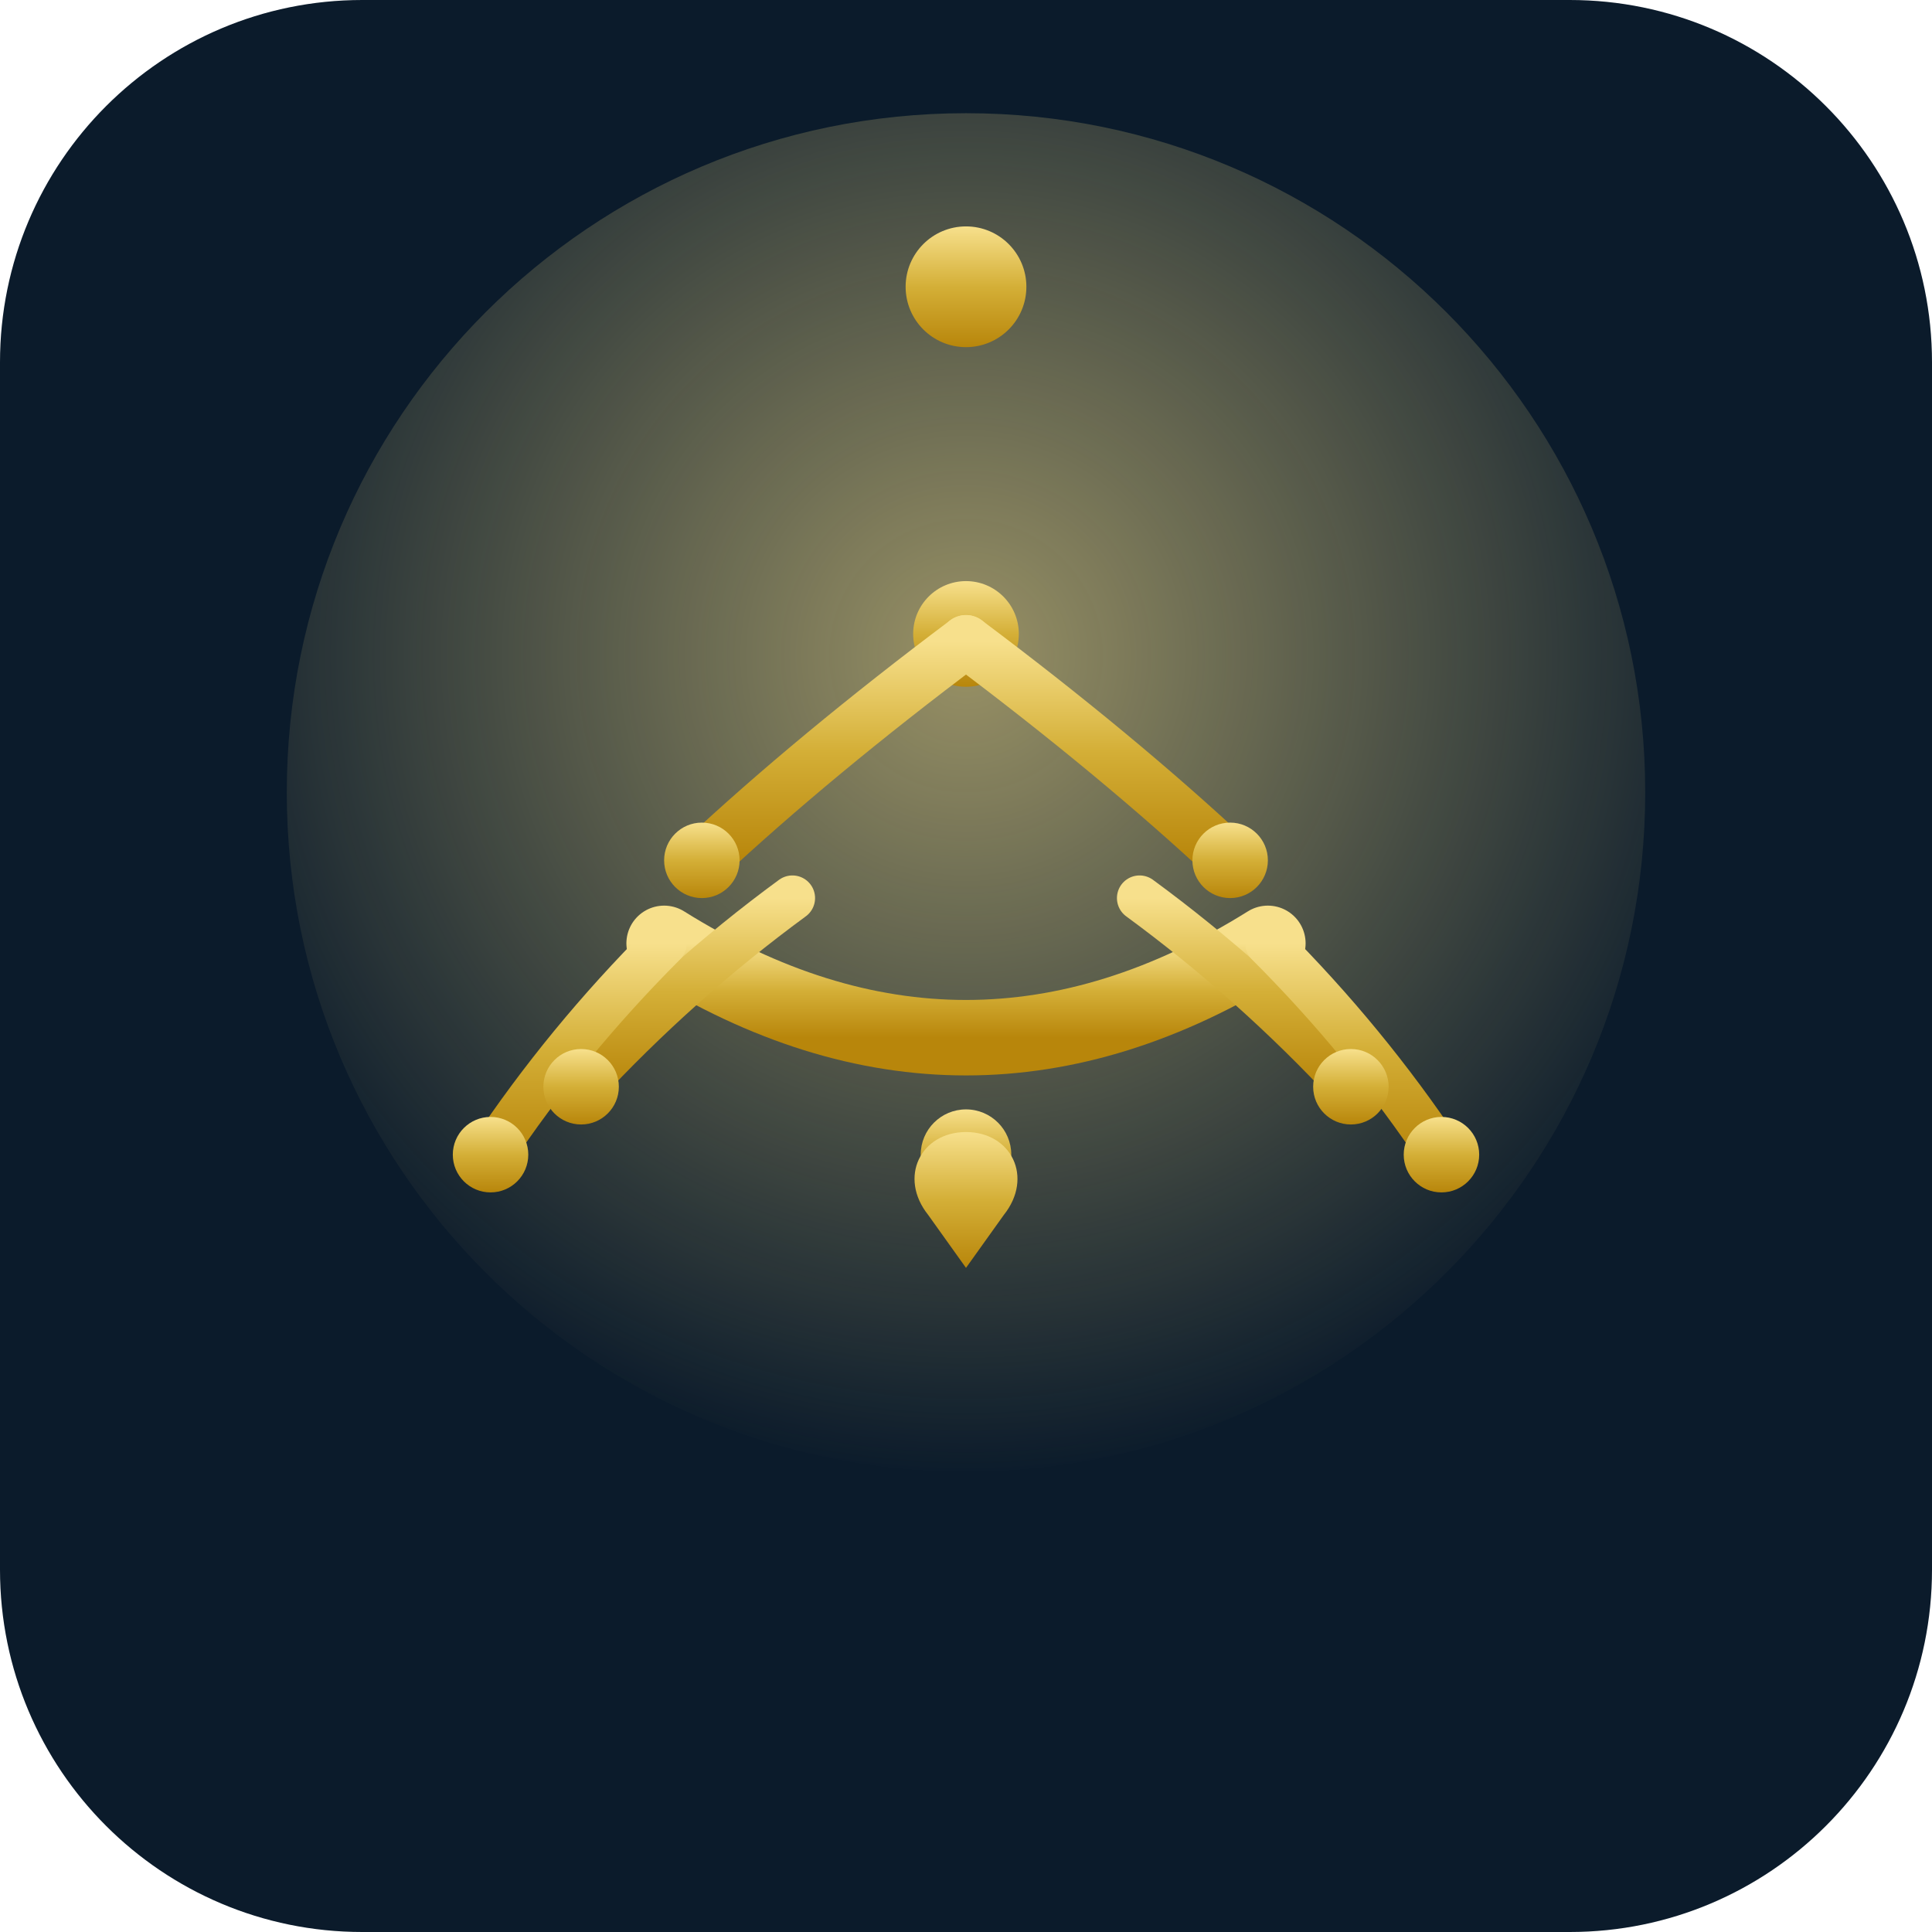
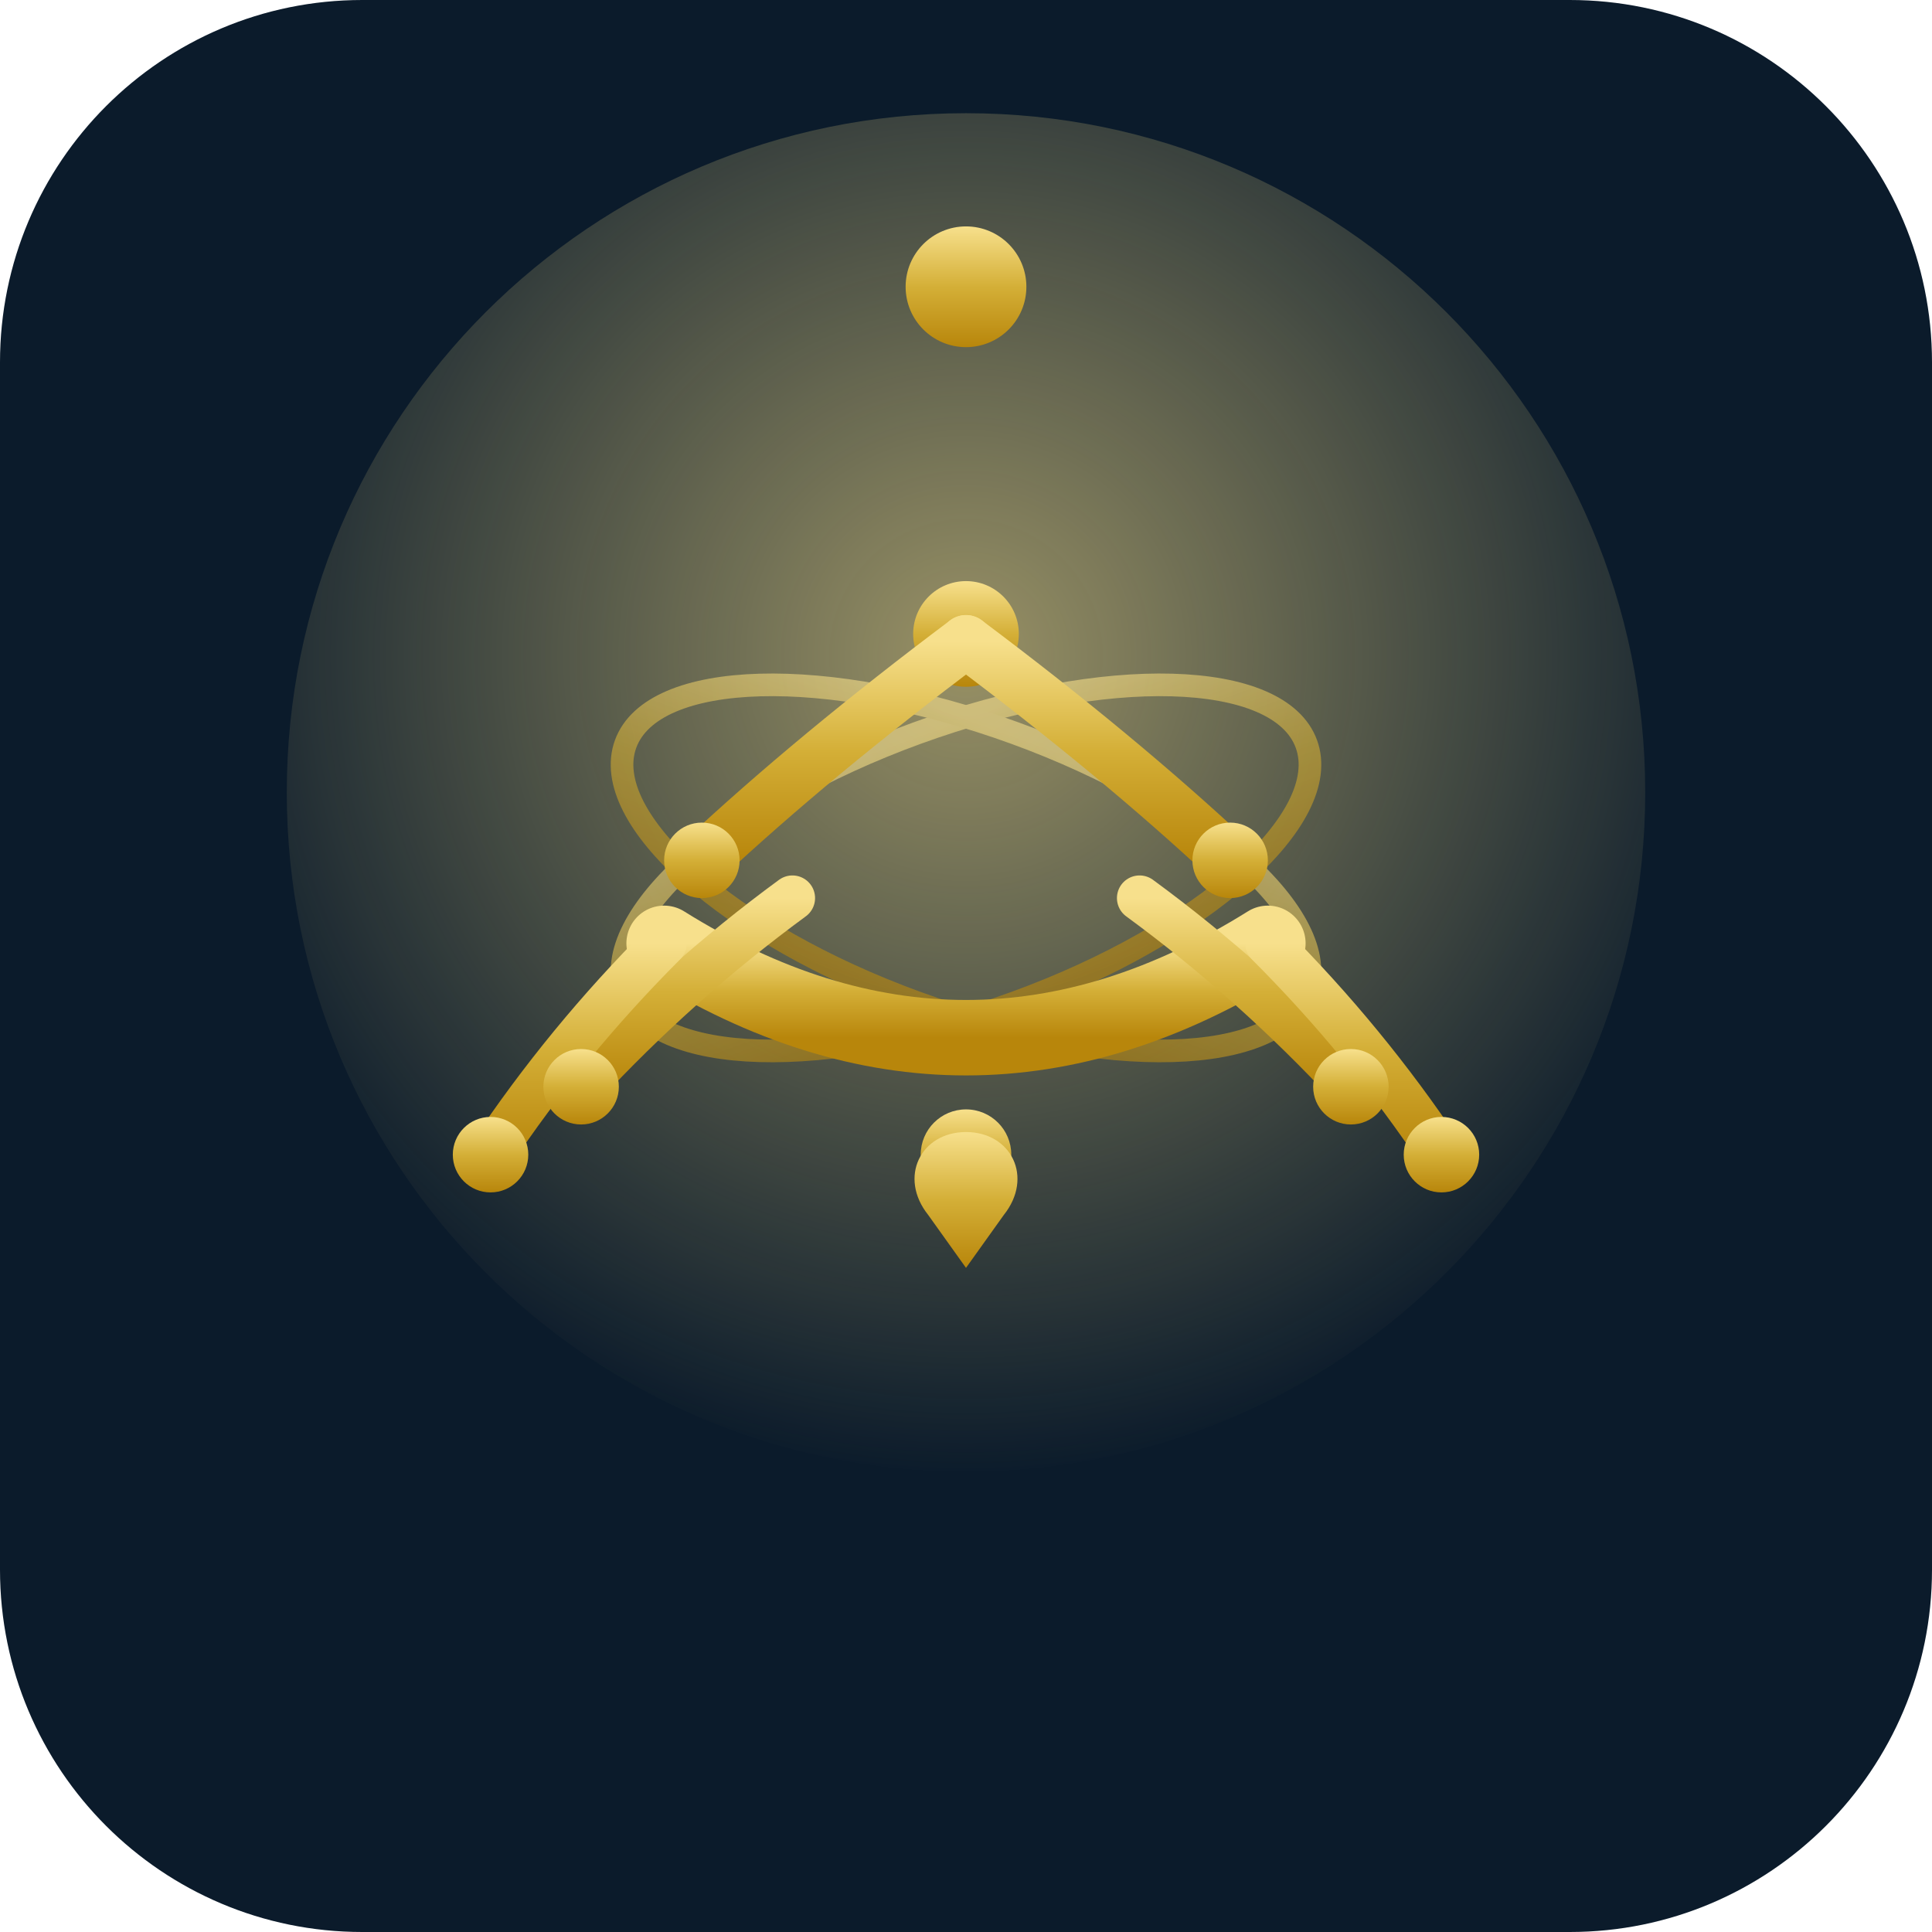
<svg xmlns="http://www.w3.org/2000/svg" viewBox="0 0 512 512">
  <defs>
    <linearGradient id="gold" x1="0" y1="0" x2="0" y2="1">
      <stop offset="0" stop-color="#f7e08c" />
      <stop offset="0.5" stop-color="#d4af37" />
      <stop offset="1" stop-color="#b8860b" />
    </linearGradient>
    <radialGradient id="glow" cx="50%" cy="40%" r="60%">
      <stop offset="0" stop-color="#f7e08c" stop-opacity="0.6" />
      <stop offset="1" stop-color="#f7e08c" stop-opacity="0" />
    </radialGradient>
  </defs>
  <rect width="512" height="512" rx="96" fill="#0b1b2b" />
  <circle cx="256" cy="210" r="180" fill="url(#glow)" />
+   <g fill="none" stroke="url(#gold)" stroke-linecap="round" opacity="0.6">
+     <ellipse cx="256" cy="230" rx="96" ry="38" transform="rotate(-20 256 230)" stroke-width="6" />
+     <ellipse cx="256" cy="230" rx="96" ry="38" transform="rotate(20 256 230)" stroke-width="6" />
+   </g>
  <g fill="none" stroke="url(#gold)" stroke-linecap="round" stroke-linejoin="round">
    <line x1="256" y1="88" x2="256" y2="150" stroke-width="18" />
    <circle cx="256" cy="76" r="16" fill="url(#gold)" stroke="none" />
    <circle cx="256" cy="168" r="14" fill="url(#gold)" stroke="none" />
    <path d="M176 250 Q256 300 336 250" stroke-width="20" />
    <path d="M256 170 Q216 200 186 228" stroke-width="14" />
    <path d="M256 170 Q296 200 326 228" stroke-width="14" />
    <path d="M210 238 Q180 260 154 288" stroke-width="12" />
    <path d="M302 238 Q332 260 358 288" stroke-width="12" />
    <path d="M176 250 Q150 276 130 306" stroke-width="12" />
    <path d="M336 250 Q362 276 382 306" stroke-width="12" />
  </g>
  <g fill="url(#gold)">
    <circle cx="186" cy="228" r="10" />
    <circle cx="326" cy="228" r="10" />
    <circle cx="154" cy="288" r="10" />
    <circle cx="358" cy="288" r="10" />
    <circle cx="130" cy="306" r="10" />
    <circle cx="382" cy="306" r="10" />
    <circle cx="256" cy="306" r="12" />
  </g>
  <g fill="url(#gold)">
    <path d="M256 300 C244 300 238 312 246 322 L256 336 L266 322 C274 312 268 300 256 300 Z" />
  </g>
</svg>
